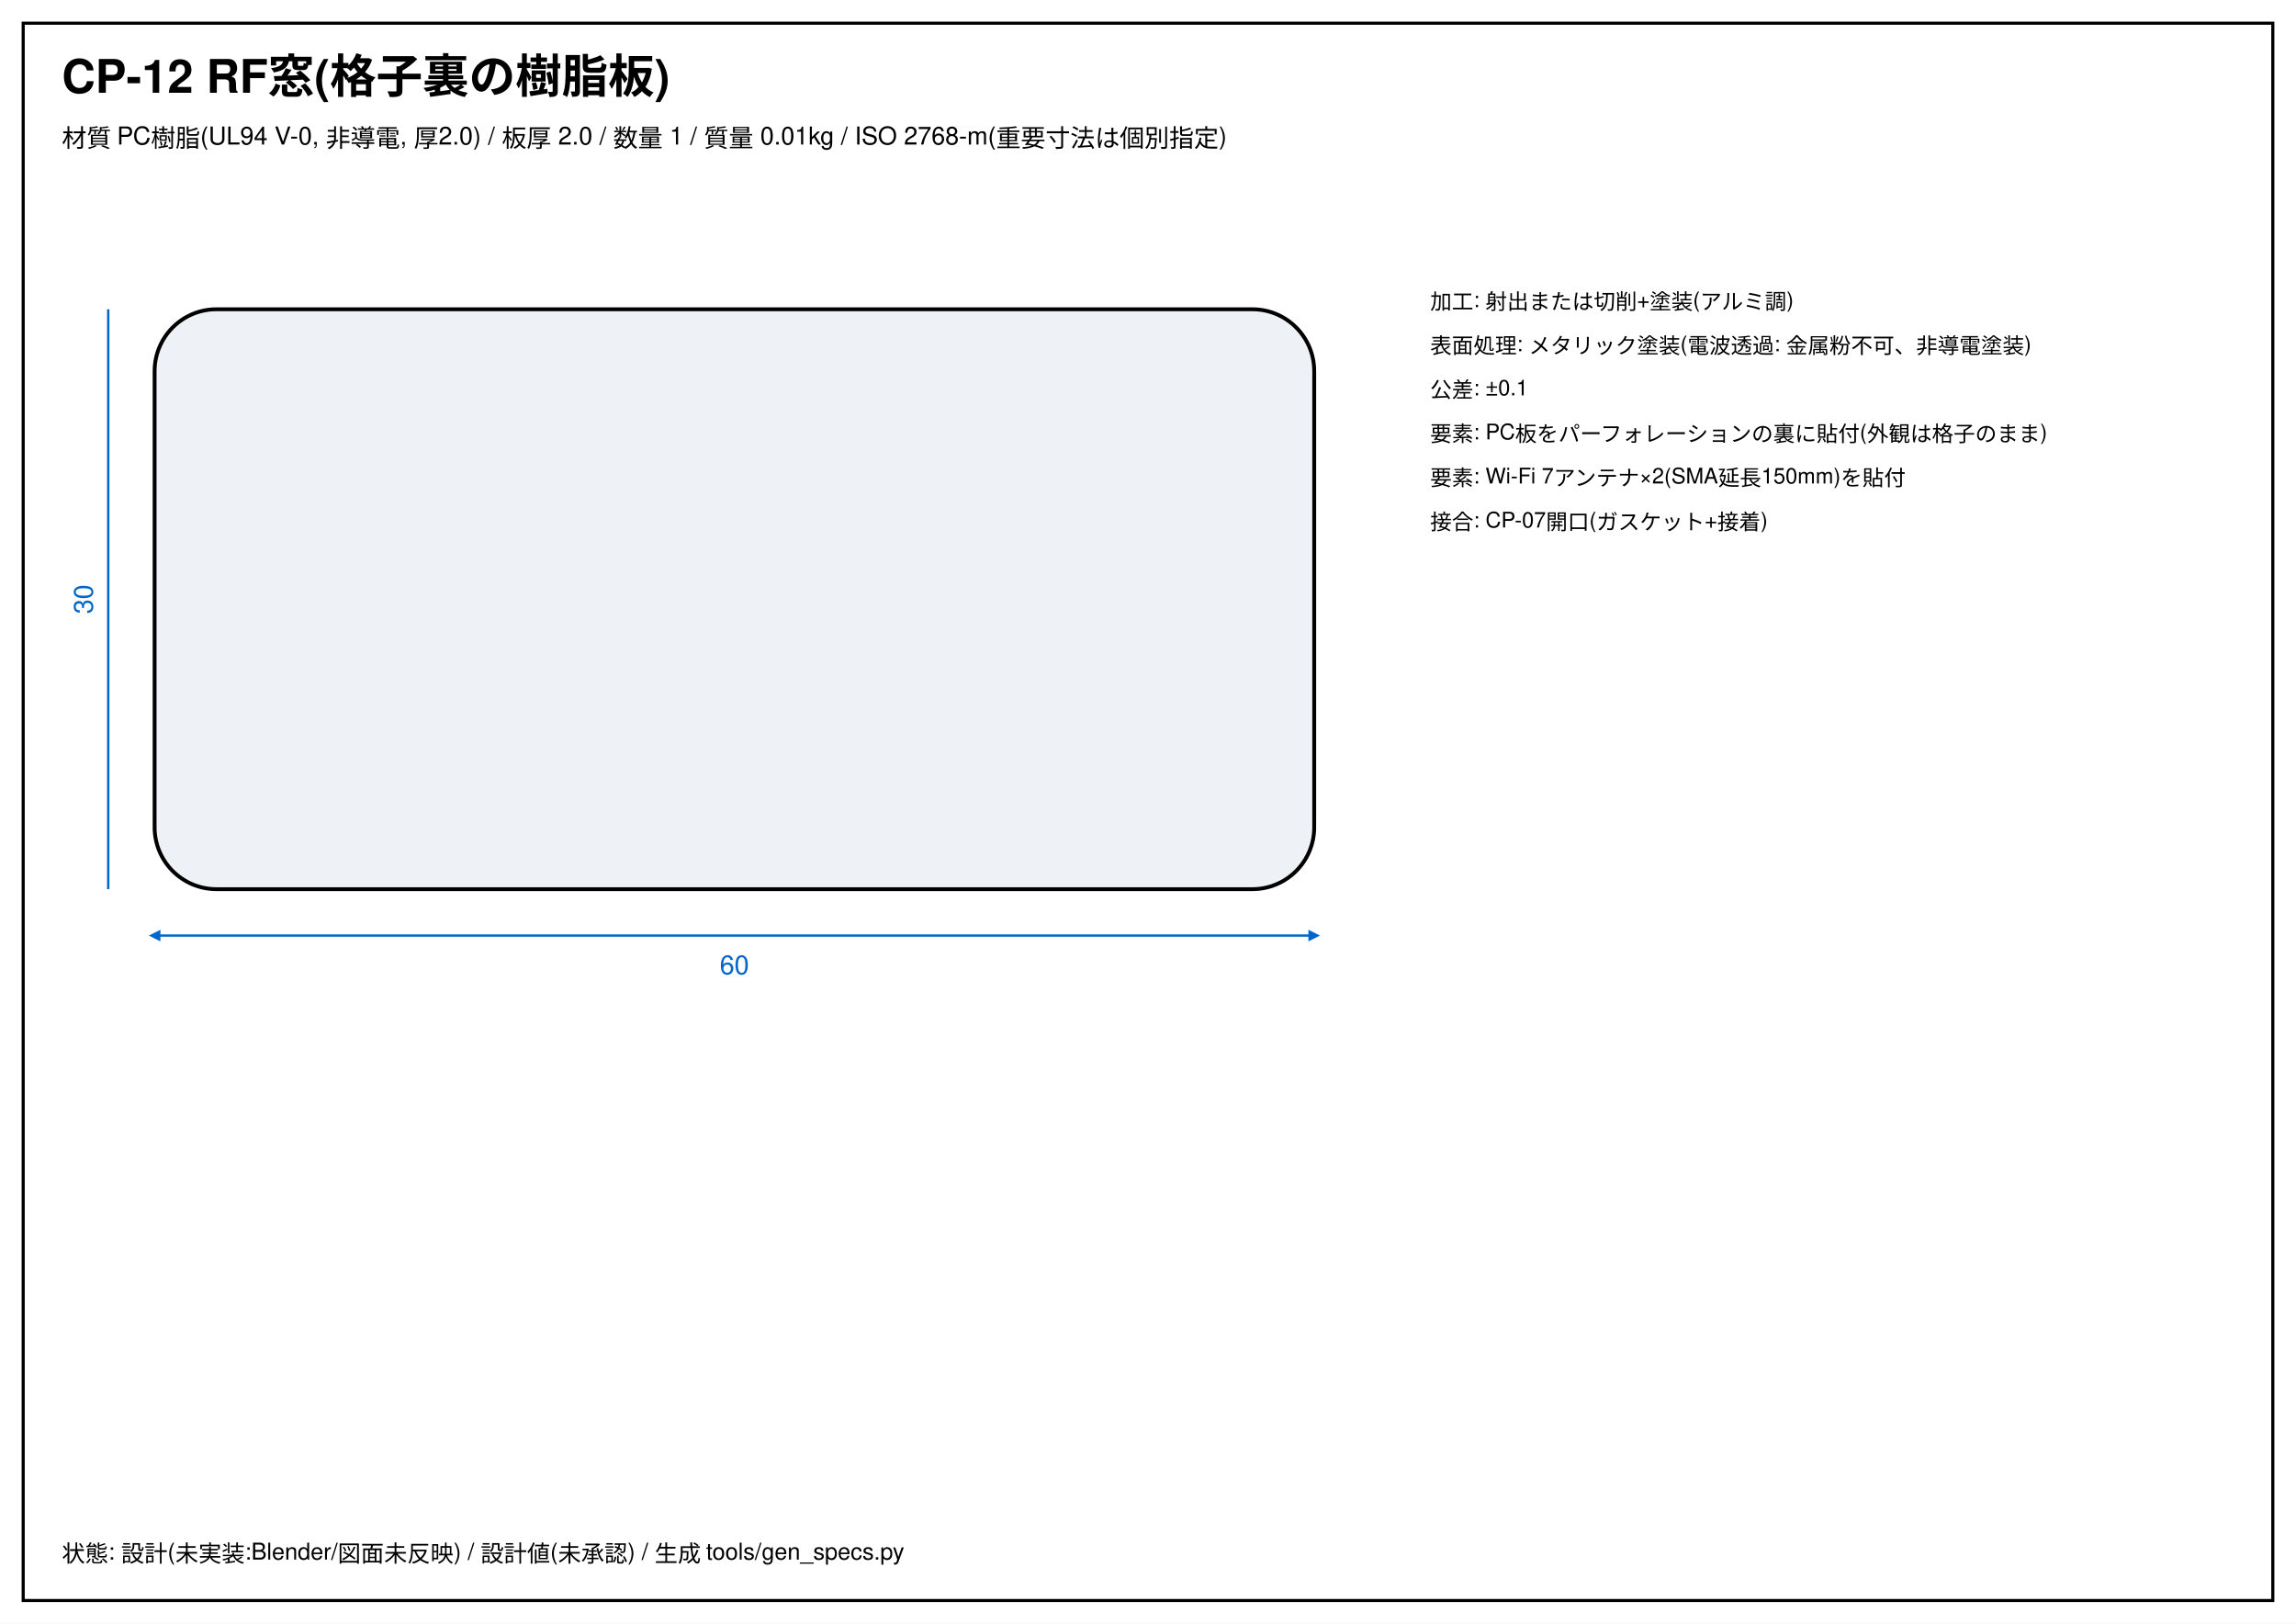
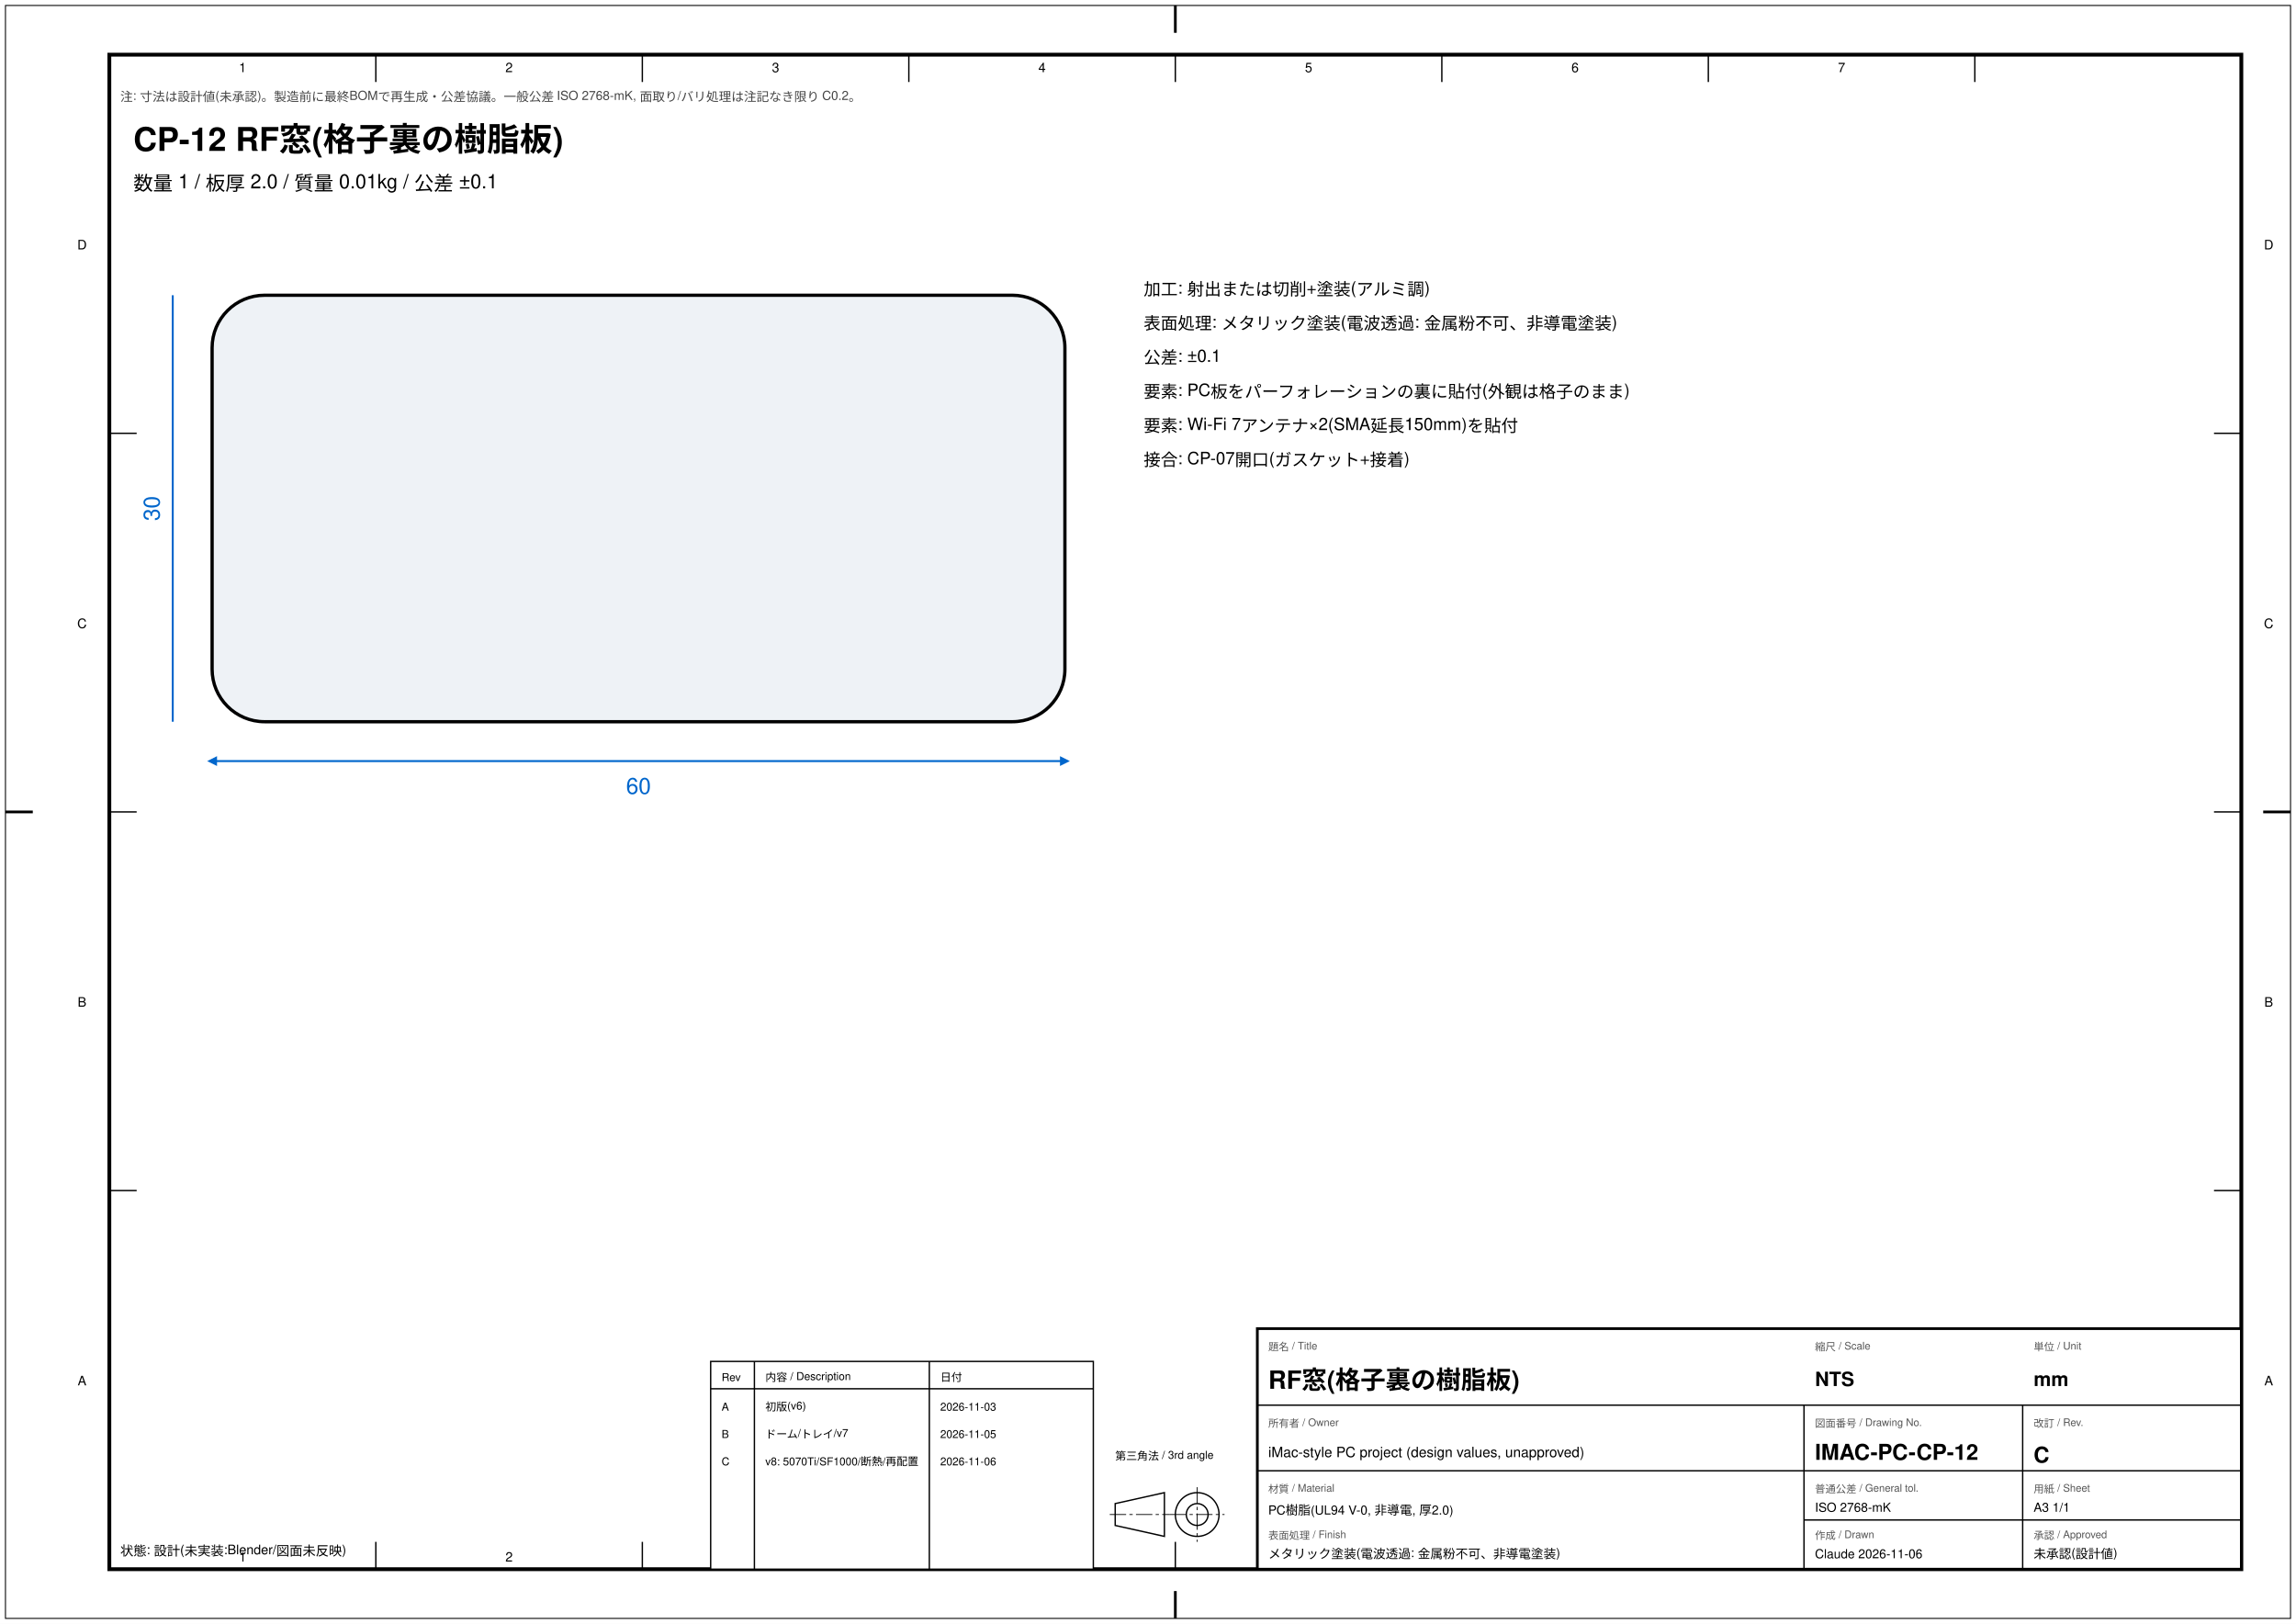
- <svg xmlns="http://www.w3.org/2000/svg" viewBox="0 0 297 210" font-family="Helvetica,Arial,sans-serif">
-   <rect width="100%" height="100%" fill="#fff" />
-   <rect x="3" y="3" width="291" height="204" fill="none" stroke="#000" stroke-width=".4" />
-   <text x="8" y="12" font-size="6" font-weight="bold">CP-12 RF窓(格子裏の樹脂板)</text>
-   <text x="8" y="19" font-size="3.2">材質 PC樹脂(UL94 V-0, 非導電, 厚2.0) / 板厚 2.0 / 数量 1 / 質量 0.01kg / ISO 2768-m(重要寸法は個別指定)</text>
-   <rect x="20" y="40" width="150.0" height="75.0" rx="8.0" fill="#eef2f6" stroke="#000" stroke-width=".5" />
-   <line x1="20" y1="121.0" x2="170.0" y2="121.0" stroke="#06c" stroke-width=".3" marker-start="url(#a)" marker-end="url(#a)" />
-   <text x="95.0" y="126.0" font-size="3.4" text-anchor="middle" fill="#06c">60</text>
-   <line x1="14" y1="40" x2="14" y2="115.0" stroke="#06c" stroke-width=".3" />
-   <text x="12" y="77.5" font-size="3.4" text-anchor="middle" fill="#06c" transform="rotate(-90 12 77.5)">30</text>
+ <svg xmlns="http://www.w3.org/2000/svg" viewBox="0 0 420 297" font-family="Helvetica,Arial,sans-serif">
  <defs>
    <marker id="a" markerWidth="5" markerHeight="5" refX="2.5" refY="2.5" orient="auto-start-reverse">
      <path d="M0,0 L5,2.5 L0,5 z" fill="#06c" />
    </marker>
  </defs>
-   <text x="185" y="40" font-size="2.8">加工: 射出または切削+塗装(アルミ調)</text>
-   <text x="185" y="45.7" font-size="2.8">表面処理: メタリック塗装(電波透過: 金属粉不可、非導電塗装)</text>
-   <text x="185" y="51.4" font-size="2.8">公差: ±0.1</text>
-   <text x="185" y="57.1" font-size="2.8">要素: PC板をパーフォレーションの裏に貼付(外観は格子のまま)</text>
-   <text x="185" y="62.8" font-size="2.8">要素: Wi-Fi 7アンテナ×2(SMA延長150mm)を貼付</text>
-   <text x="185" y="68.5" font-size="2.8">接合: CP-07開口(ガスケット+接着)</text>
-   <text x="8" y="202" font-size="3">状態: 設計(未実装:Blender/図面未反映) / 設計値(未承認) / 生成 tools/gen_specs.py</text>
+   <rect width="100%" height="100%" fill="#fff" />
+   <rect x="1" y="1" width="418" height="295" fill="none" stroke="#000" stroke-width=".18" />
+   <rect x="20" y="10" width="390" height="277" fill="none" stroke="#000" stroke-width=".7" />
+   <line x1="68.75" y1="10" x2="68.75" y2="15" stroke="#000" stroke-width="0.25" />
+   <line x1="68.75" y1="287" x2="68.75" y2="282" stroke="#000" stroke-width="0.25" />
+   <text x="44.38" y="13.20" font-size="2.4" text-anchor="middle" font-weight="normal" fill="#000">1</text>
+   <text x="44.38" y="285.60" font-size="2.4" text-anchor="middle" font-weight="normal" fill="#000">1</text>
+   <line x1="117.5" y1="10" x2="117.5" y2="15" stroke="#000" stroke-width="0.25" />
+   <line x1="117.5" y1="287" x2="117.5" y2="282" stroke="#000" stroke-width="0.25" />
+   <text x="93.12" y="13.20" font-size="2.4" text-anchor="middle" font-weight="normal" fill="#000">2</text>
+   <text x="93.12" y="285.60" font-size="2.4" text-anchor="middle" font-weight="normal" fill="#000">2</text>
+   <line x1="166.25" y1="10" x2="166.25" y2="15" stroke="#000" stroke-width="0.25" />
+   <line x1="166.25" y1="287" x2="166.25" y2="282" stroke="#000" stroke-width="0.25" />
+   <text x="141.88" y="13.20" font-size="2.4" text-anchor="middle" font-weight="normal" fill="#000">3</text>
+   <text x="141.88" y="285.60" font-size="2.4" text-anchor="middle" font-weight="normal" fill="#000">3</text>
+   <line x1="215.0" y1="10" x2="215.0" y2="15" stroke="#000" stroke-width="0.25" />
+   <line x1="215.0" y1="287" x2="215.0" y2="282" stroke="#000" stroke-width="0.25" />
+   <text x="190.62" y="13.20" font-size="2.4" text-anchor="middle" font-weight="normal" fill="#000">4</text>
+   <text x="190.62" y="285.60" font-size="2.4" text-anchor="middle" font-weight="normal" fill="#000">4</text>
+   <line x1="263.75" y1="10" x2="263.75" y2="15" stroke="#000" stroke-width="0.25" />
+   <line x1="263.75" y1="287" x2="263.75" y2="282" stroke="#000" stroke-width="0.25" />
+   <text x="239.38" y="13.20" font-size="2.4" text-anchor="middle" font-weight="normal" fill="#000">5</text>
+   <text x="239.38" y="285.60" font-size="2.4" text-anchor="middle" font-weight="normal" fill="#000">5</text>
+   <line x1="312.5" y1="10" x2="312.5" y2="15" stroke="#000" stroke-width="0.25" />
+   <line x1="312.5" y1="287" x2="312.5" y2="282" stroke="#000" stroke-width="0.25" />
+   <text x="288.12" y="13.20" font-size="2.4" text-anchor="middle" font-weight="normal" fill="#000">6</text>
+   <text x="288.12" y="285.60" font-size="2.4" text-anchor="middle" font-weight="normal" fill="#000">6</text>
+   <line x1="361.25" y1="10" x2="361.25" y2="15" stroke="#000" stroke-width="0.25" />
+   <line x1="361.25" y1="287" x2="361.25" y2="282" stroke="#000" stroke-width="0.25" />
+   <text x="336.88" y="13.20" font-size="2.4" text-anchor="middle" font-weight="normal" fill="#000">7</text>
+   <text x="336.88" y="285.60" font-size="2.4" text-anchor="middle" font-weight="normal" fill="#000">7</text>
+   <line x1="20" y1="79.25" x2="25" y2="79.25" stroke="#000" stroke-width="0.25" />
+   <line x1="410" y1="79.25" x2="405" y2="79.25" stroke="#000" stroke-width="0.25" />
+   <line x1="20" y1="148.5" x2="25" y2="148.5" stroke="#000" stroke-width="0.25" />
+   <line x1="410" y1="148.5" x2="405" y2="148.5" stroke="#000" stroke-width="0.25" />
+   <line x1="20" y1="217.75" x2="25" y2="217.75" stroke="#000" stroke-width="0.25" />
+   <line x1="410" y1="217.75" x2="405" y2="217.75" stroke="#000" stroke-width="0.25" />
+   <text x="15.00" y="45.62" font-size="2.4" text-anchor="middle" font-weight="normal" fill="#000">D</text>
+   <text x="415.00" y="45.62" font-size="2.4" text-anchor="middle" font-weight="normal" fill="#000">D</text>
+   <text x="15.00" y="114.88" font-size="2.4" text-anchor="middle" font-weight="normal" fill="#000">C</text>
+   <text x="415.00" y="114.88" font-size="2.4" text-anchor="middle" font-weight="normal" fill="#000">C</text>
+   <text x="15.00" y="184.12" font-size="2.4" text-anchor="middle" font-weight="normal" fill="#000">B</text>
+   <text x="415.00" y="184.12" font-size="2.4" text-anchor="middle" font-weight="normal" fill="#000">B</text>
+   <text x="15.00" y="253.38" font-size="2.4" text-anchor="middle" font-weight="normal" fill="#000">A</text>
+   <text x="415.00" y="253.38" font-size="2.4" text-anchor="middle" font-weight="normal" fill="#000">A</text>
+   <line x1="1" y1="148.5" x2="6" y2="148.5" stroke="#000" stroke-width="0.5" />
+   <line x1="414" y1="148.5" x2="419" y2="148.5" stroke="#000" stroke-width="0.5" />
+   <line x1="215.0" y1="1" x2="215.0" y2="6" stroke="#000" stroke-width="0.5" />
+   <line x1="215.0" y1="291" x2="215.0" y2="296" stroke="#000" stroke-width="0.5" />
+   <rect x="230" y="243" width="180" height="44" fill="#fff" stroke="#000" stroke-width=".5" />
+   <line x1="230" y1="257" x2="410" y2="257" stroke="#000" stroke-width="0.25" />
+   <line x1="230" y1="269" x2="410" y2="269" stroke="#000" stroke-width="0.25" />
+   <line x1="330" y1="257" x2="330" y2="287" stroke="#000" stroke-width="0.25" />
+   <line x1="370" y1="257" x2="370" y2="287" stroke="#000" stroke-width="0.25" />
+   <line x1="330" y1="278" x2="410" y2="278" stroke="#000" stroke-width="0.25" />
+   <text x="232.00" y="247.00" font-size="1.9" text-anchor="start" font-weight="normal" fill="#555">題名 / Title</text>
+   <text x="232.00" y="254.00" font-size="4.6" text-anchor="start" font-weight="bold" fill="#000">RF窓(格子裏の樹脂板)</text>
+   <text x="232.00" y="261.00" font-size="1.9" text-anchor="start" font-weight="normal" fill="#555">所有者 / Owner</text>
+   <text x="232.00" y="266.50" font-size="2.6" text-anchor="start" font-weight="normal" fill="#000">iMac-style PC project (design values, unapproved)</text>
+   <text x="232.00" y="273.00" font-size="1.9" text-anchor="start" font-weight="normal" fill="#555">材質 / Material</text>
+   <text x="232.00" y="277.00" font-size="2.3" text-anchor="start" font-weight="normal" fill="#000">PC樹脂(UL94 V-0, 非導電, 厚2.0)</text>
+   <text x="232.00" y="281.50" font-size="1.9" text-anchor="start" font-weight="normal" fill="#555">表面処理 / Finish</text>
+   <text x="232.00" y="285.00" font-size="2.3" text-anchor="start" font-weight="normal" fill="#000">メタリック塗装(電波透過: 金属粉不可、非導電塗装)</text>
+   <text x="332.00" y="261.00" font-size="1.9" text-anchor="start" font-weight="normal" fill="#555">図面番号 / Drawing No.</text>
+   <text x="332.00" y="267.00" font-size="4.0" text-anchor="start" font-weight="bold" fill="#000">IMAC-PC-CP-12</text>
+   <text x="332.00" y="273.00" font-size="1.9" text-anchor="start" font-weight="normal" fill="#555">普通公差 / General tol.</text>
+   <text x="332.00" y="276.50" font-size="2.3" text-anchor="start" font-weight="normal" fill="#000">ISO 2768-mK</text>
+   <text x="372.00" y="261.00" font-size="1.9" text-anchor="start" font-weight="normal" fill="#555">改訂 / Rev.</text>
+   <text x="372.00" y="267.50" font-size="4.0" text-anchor="start" font-weight="bold" fill="#000">C</text>
+   <text x="372.00" y="273.00" font-size="1.9" text-anchor="start" font-weight="normal" fill="#555">用紙 / Sheet</text>
+   <text x="372.00" y="276.50" font-size="2.3" text-anchor="start" font-weight="normal" fill="#000">A3  1/1</text>
+   <text x="332.00" y="247.00" font-size="1.9" text-anchor="start" font-weight="normal" fill="#555">縮尺 / Scale</text>
+   <text x="332.00" y="253.50" font-size="3.6" text-anchor="start" font-weight="bold" fill="#000">NTS</text>
+   <text x="372.00" y="247.00" font-size="1.9" text-anchor="start" font-weight="normal" fill="#555">単位 / Unit</text>
+   <text x="372.00" y="253.50" font-size="3.6" text-anchor="start" font-weight="bold" fill="#000">mm</text>
+   <text x="332.00" y="281.50" font-size="1.9" text-anchor="start" font-weight="normal" fill="#555">作成 / Drawn</text>
+   <text x="332.00" y="285.00" font-size="2.3" text-anchor="start" font-weight="normal" fill="#000">Claude 2026-11-06</text>
+   <text x="372.00" y="281.50" font-size="1.9" text-anchor="start" font-weight="normal" fill="#555">承認 / Approved</text>
+   <text x="372.00" y="285.00" font-size="2.3" text-anchor="start" font-weight="normal" fill="#000">未承認(設計値)</text>
+   <g transform="translate(204,273)" stroke="#000" stroke-width=".25" fill="none">
+     <path d="M0,2 L9,0 L9,8 L0,6 Z" />
+     <line x1="-1" y1="4" x2="10" y2="4" stroke="#000" stroke-width="0.15" stroke-dasharray="3,0.6,0.6,0.6" />
+     <circle cx="15" cy="4" r="4" />
+     <circle cx="15" cy="4" r="2" />
+     <line x1="10" y1="4" x2="20" y2="4" stroke="#000" stroke-width="0.15" stroke-dasharray="3,0.6,0.6,0.6" />
+     <line x1="15" y1="-1" x2="15" y2="9" stroke="#000" stroke-width="0.15" stroke-dasharray="3,0.6,0.6,0.6" />
+   </g>
+   <text x="204.00" y="267.00" font-size="2.0" text-anchor="start" font-weight="normal" fill="#000">第三角法 / 3rd angle</text>
+   <rect x="130" y="249" width="70" height="38" fill="#fff" stroke="#000" stroke-width=".25" />
+   <line x1="130" y1="254" x2="200" y2="254" stroke="#000" stroke-width="0.25" />
+   <line x1="138" y1="249" x2="138" y2="287" stroke="#000" stroke-width="0.25" />
+   <line x1="170" y1="249" x2="170" y2="287" stroke="#000" stroke-width="0.25" />
+   <text x="132.00" y="252.60" font-size="2.0" text-anchor="start" font-weight="normal" fill="#000">Rev</text>
+   <text x="140.00" y="252.60" font-size="2.0" text-anchor="start" font-weight="normal" fill="#000">内容 / Description</text>
+   <text x="172.00" y="252.60" font-size="2.0" text-anchor="start" font-weight="normal" fill="#000">日付</text>
+   <text x="132.00" y="258.00" font-size="2.0" text-anchor="start" font-weight="normal" fill="#000">A</text>
+   <text x="140.00" y="258.00" font-size="2.0" text-anchor="start" font-weight="normal" fill="#000">初版(v6)</text>
+   <text x="172.00" y="258.00" font-size="2.0" text-anchor="start" font-weight="normal" fill="#000">2026-11-03</text>
+   <text x="132.00" y="263.00" font-size="2.0" text-anchor="start" font-weight="normal" fill="#000">B</text>
+   <text x="140.00" y="263.00" font-size="2.0" text-anchor="start" font-weight="normal" fill="#000">ドーム/トレイ/v7</text>
+   <text x="172.00" y="263.00" font-size="2.0" text-anchor="start" font-weight="normal" fill="#000">2026-11-05</text>
+   <text x="132.00" y="268.00" font-size="2.0" text-anchor="start" font-weight="normal" fill="#000">C</text>
+   <text x="140.00" y="268.00" font-size="2.0" text-anchor="start" font-weight="normal" fill="#000">v8: 5070Ti/SF1000/断熱/再配置</text>
+   <text x="172.00" y="268.00" font-size="2.0" text-anchor="start" font-weight="normal" fill="#000">2026-11-06</text>
+   <text x="22.00" y="284.50" font-size="2.4" text-anchor="start" font-weight="normal" fill="#000">状態: 設計(未実装:Blender/図面未反映)</text>
+   <text x="22.00" y="18.50" font-size="2.3" text-anchor="start" font-weight="normal" fill="#444">注: 寸法は設計値(未承認)。製造前に最終BOMで再生成・公差協議。一般公差 ISO 2768-mK, 面取り/バリ処理は注記なき限り C0.2。</text>
+   <g transform="translate(22,18) scale(1.2)">
+     <text x="2" y="8" font-size="5" font-weight="bold">CP-12 RF窓(格子裏の樹脂板)</text>
+     <text x="2" y="14" font-size="3">数量 1 / 板厚 2.0 / 質量 0.01kg / 公差 ±0.1</text>
+     <rect x="14" y="30" width="130.0" height="65.0" rx="8.0" fill="#eef2f6" stroke="#000" stroke-width=".5" />
+     <line x1="14" y1="101.0" x2="144.0" y2="101.0" stroke="#06c" stroke-width=".3" marker-start="url(#a)" marker-end="url(#a)" />
+     <text x="79.0" y="106.0" font-size="3.4" text-anchor="middle" fill="#06c">60</text>
+     <line x1="8" y1="30" x2="8" y2="95.0" stroke="#06c" stroke-width=".3" />
+     <text x="6" y="62.5" font-size="3.4" text-anchor="middle" fill="#06c" transform="rotate(-90 6 62.5)">30</text>
+     <text x="156" y="30" font-size="2.6">加工: 射出または切削+塗装(アルミ調)</text>
+     <text x="156" y="35.2" font-size="2.6">表面処理: メタリック塗装(電波透過: 金属粉不可、非導電塗装)</text>
+     <text x="156" y="40.4" font-size="2.6">公差: ±0.1</text>
+     <text x="156" y="45.6" font-size="2.6">要素: PC板をパーフォレーションの裏に貼付(外観は格子のまま)</text>
+     <text x="156" y="50.8" font-size="2.6">要素: Wi-Fi 7アンテナ×2(SMA延長150mm)を貼付</text>
+     <text x="156" y="56" font-size="2.6">接合: CP-07開口(ガスケット+接着)</text>
+   </g>
</svg>
